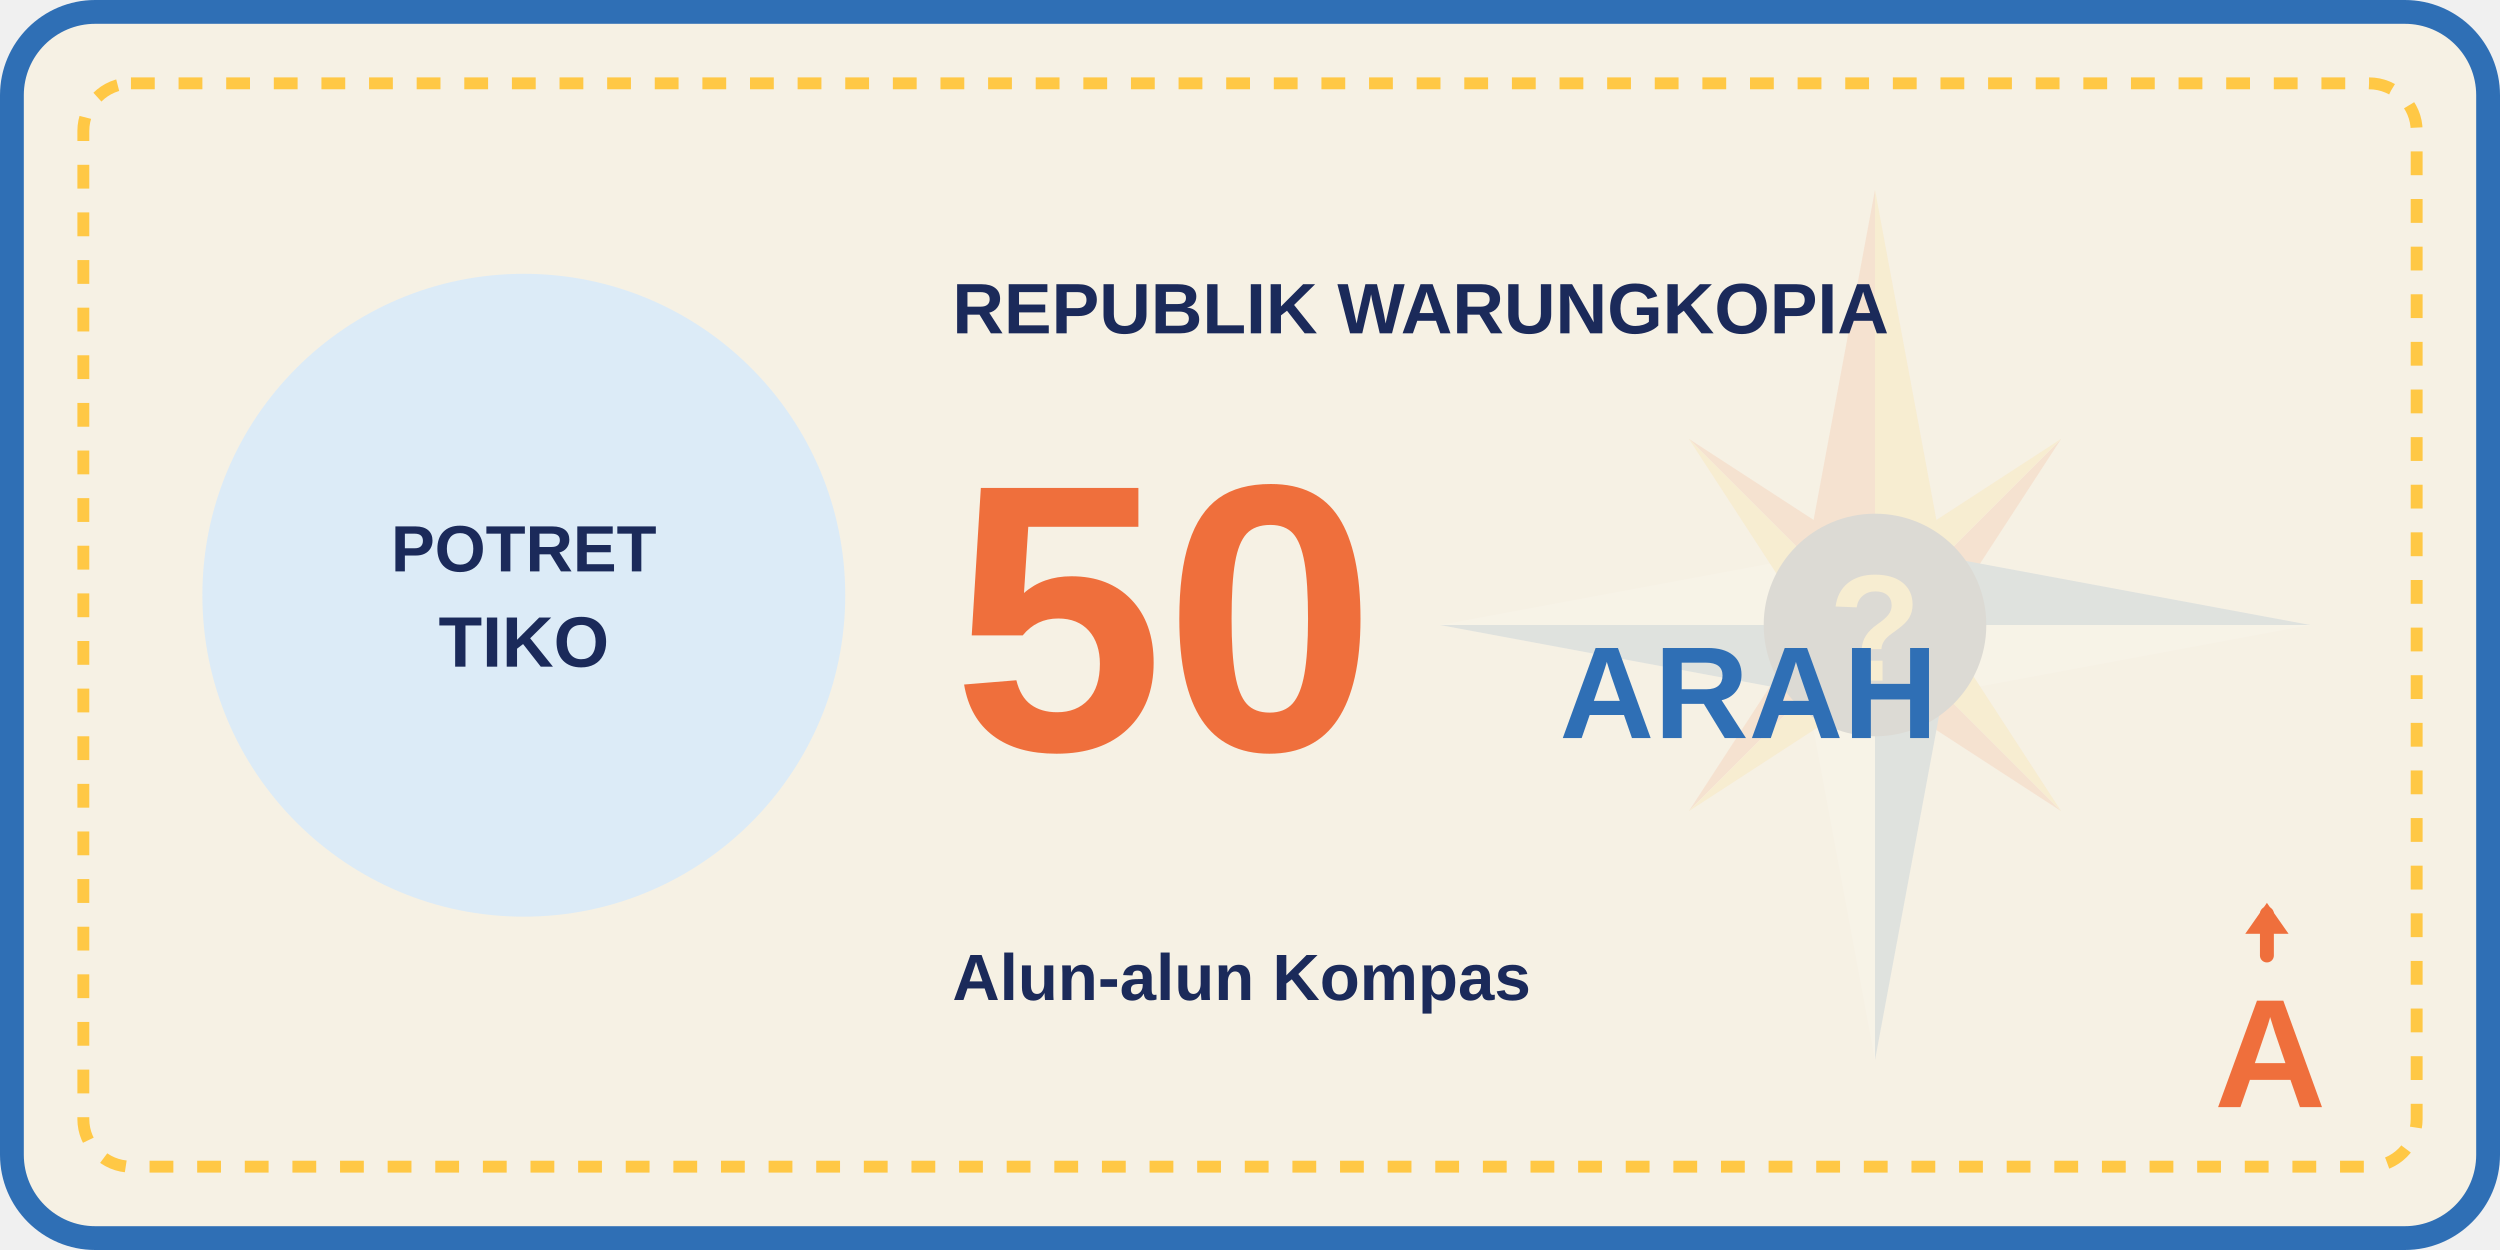
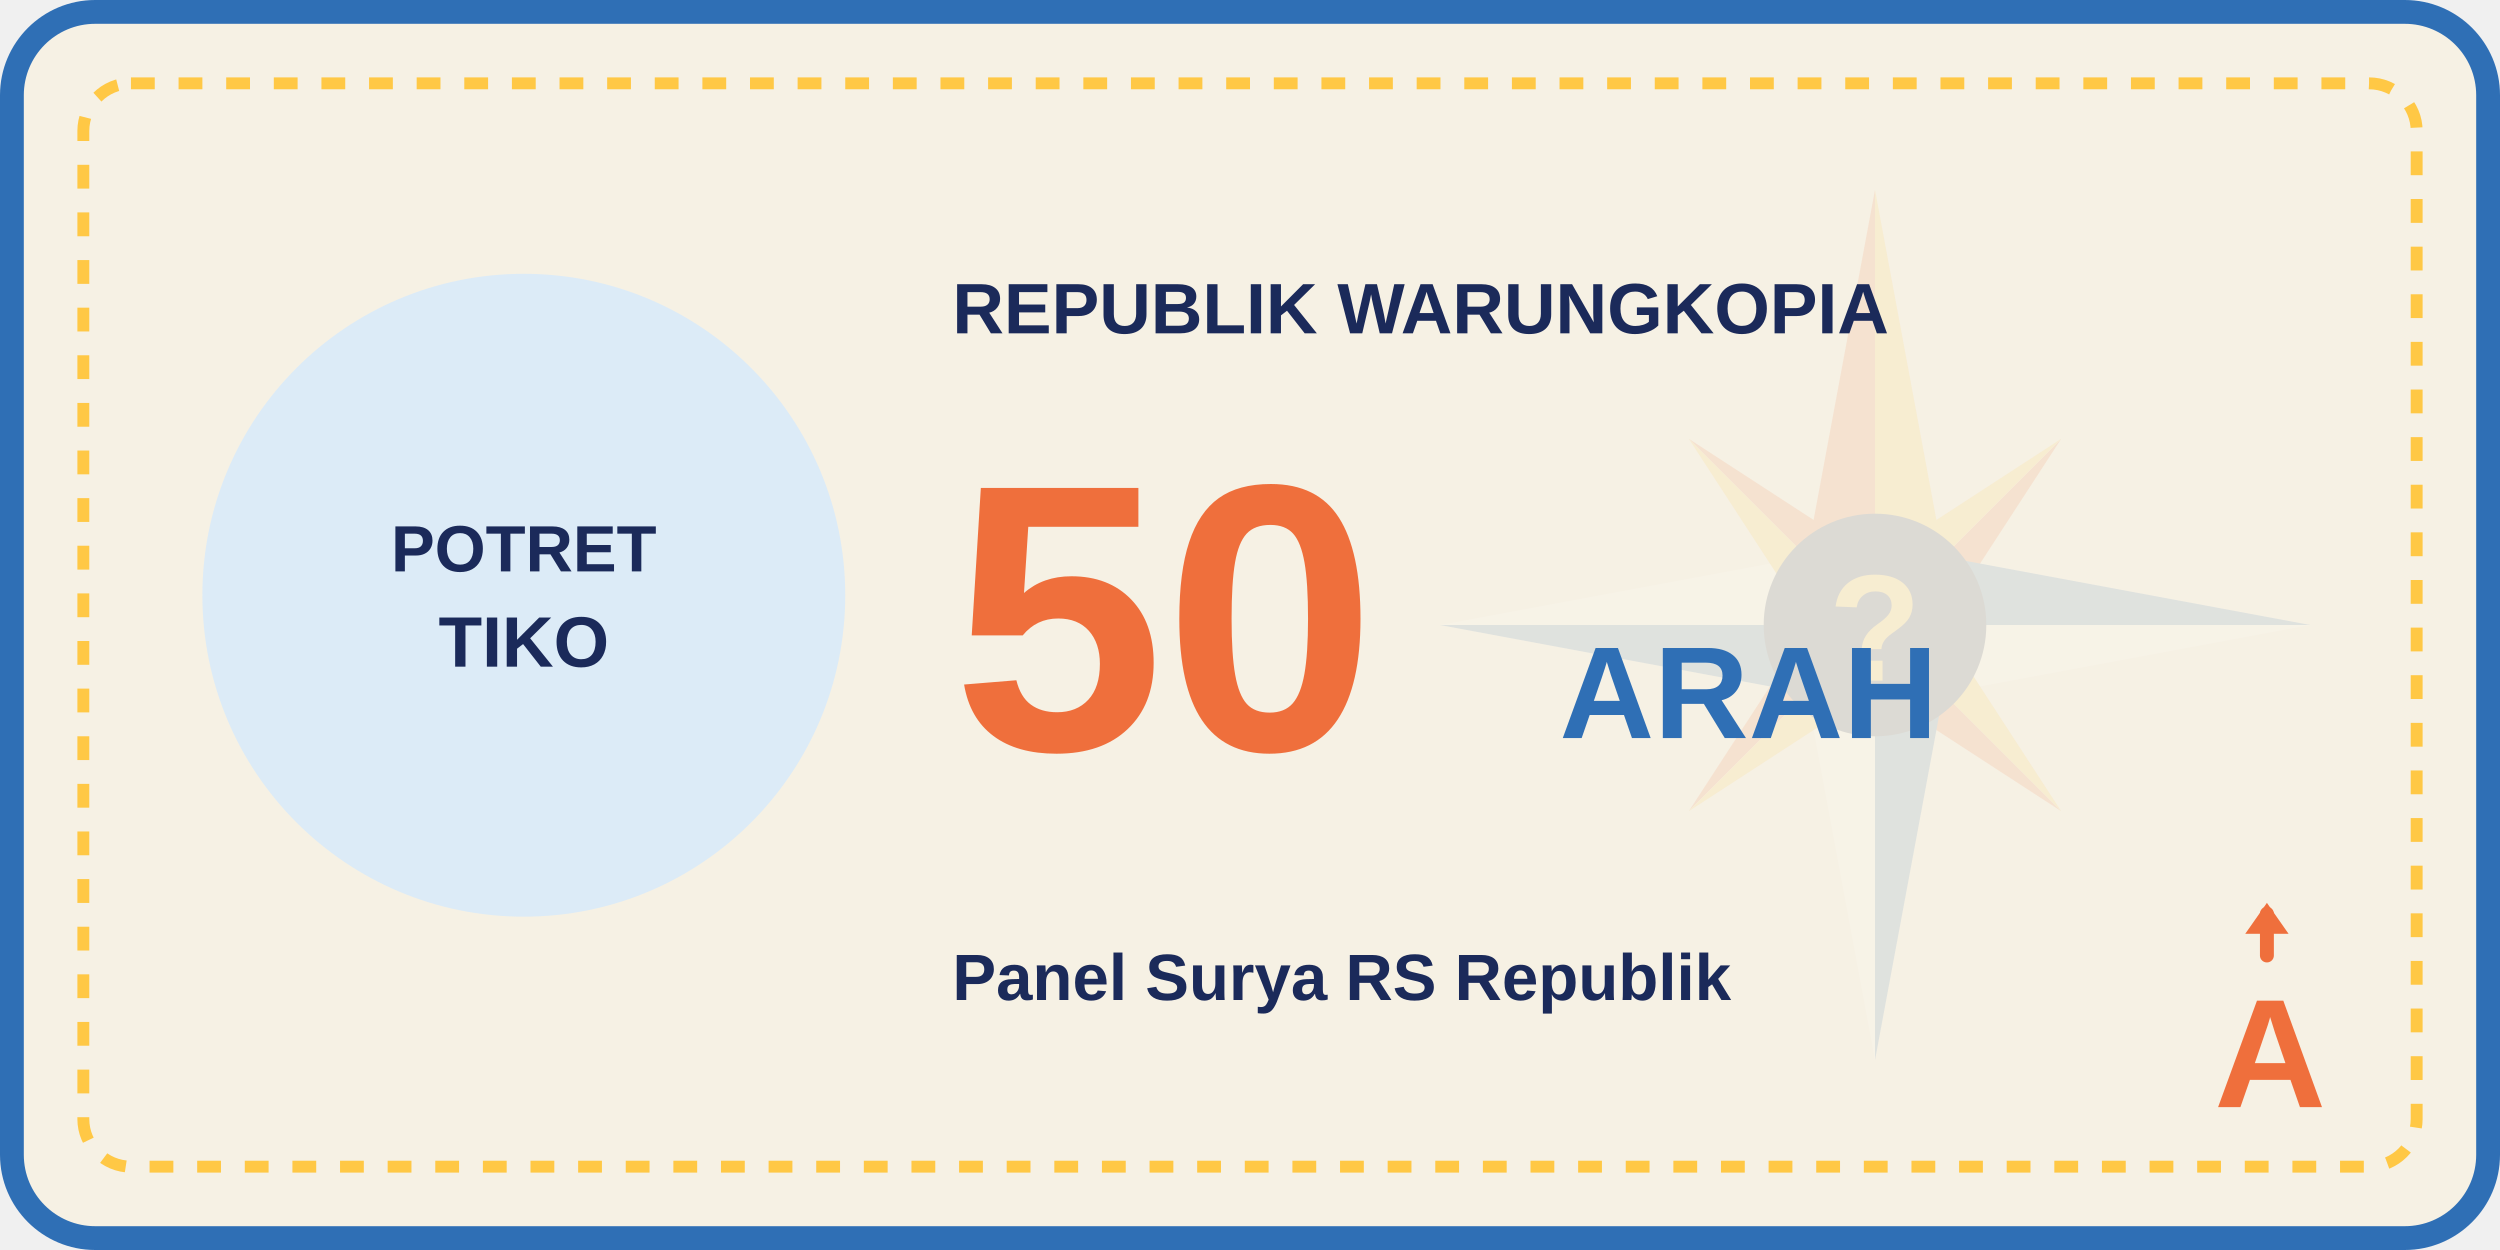
<svg xmlns="http://www.w3.org/2000/svg" viewBox="0 0 420 210" role="img" aria-label="Contoh uang kertas ARAH">
  <rect x="2" y="2" width="416" height="206" rx="14" fill="#f6f1e4" stroke="#2f6fb5" stroke-width="4" />
  <rect x="14" y="14" width="392" height="182" rx="8" fill="none" stroke="#ffc845" stroke-width="2" stroke-dasharray="4 4" />
  <g opacity="0.12">
    <g transform="translate(230,20) scale(0.85)">
      <polygon points="100,100 100.0,14.0 116.0,100.0" fill="#ffc845" />
      <polygon points="100,100 100.0,14.0 84.0,100.0" fill="#ef6f3c" />
      <polygon points="100,100 136.8,63.2 107.8,107.8" fill="#ef6f3c" />
      <polygon points="100,100 136.8,63.2 92.2,92.2" fill="#ffc845" />
      <polygon points="100,100 186.0,100.0 100.0,116.0" fill="#ffffff" />
      <polygon points="100,100 186.0,100.0 100.0,84.0" fill="#2f6fb5" />
      <polygon points="100,100 136.8,136.8 92.2,107.8" fill="#ef6f3c" />
      <polygon points="100,100 136.8,136.8 107.8,92.2" fill="#ffc845" />
      <polygon points="100,100 100.0,186.0 84.0,100.0" fill="#ffffff" />
      <polygon points="100,100 100.0,186.0 116.0,100.0" fill="#2f6fb5" />
      <polygon points="100,100 63.2,136.8 92.2,92.2" fill="#ef6f3c" />
      <polygon points="100,100 63.2,136.8 107.8,107.8" fill="#ffc845" />
      <polygon points="100,100 14.0,100.0 100.0,84.0" fill="#ffffff" />
      <polygon points="100,100 14.0,100.0 100.0,116.0" fill="#2f6fb5" />
      <polygon points="100,100 63.2,63.2 107.8,92.2" fill="#ef6f3c" />
      <polygon points="100,100 63.2,63.2 92.2,107.8" fill="#ffc845" />
      <circle cx="100" cy="100" r="22" fill="#1b2a5a" />
      <text x="100" y="111" text-anchor="middle" font-family="Poppins, Arial, sans-serif" font-weight="800" font-size="30" fill="#ffc845">?</text>
    </g>
  </g>
  <circle cx="88" cy="100" r="54" fill="#dcebf7" />
  <text x="88" y="96" text-anchor="middle" font-family="Poppins, Arial, sans-serif" font-weight="700" font-size="11" fill="#1b2a5a">POTRET</text>
  <text x="88" y="112" text-anchor="middle" font-family="Poppins, Arial, sans-serif" font-weight="800" font-size="12" fill="#1b2a5a">TIKO</text>
  <text x="160" y="56" font-family="Poppins, Arial, sans-serif" font-weight="700" font-size="12" fill="#1b2a5a">REPUBLIK WARUNGKOPIA</text>
  <text x="160" y="126" font-family="Poppins, Arial, sans-serif" font-weight="800" font-size="64" fill="#ef6f3c">50</text>
  <text x="262" y="124" font-family="Poppins, Arial, sans-serif" font-weight="800" font-size="22" fill="#2f6fb5">ARAH</text>
-   <text x="160" y="168" font-family="Poppins, Arial, sans-serif" font-weight="600" font-size="11" fill="#1b2a5a">Alun-alun Kompas</text>
+   <text x="160" y="168" font-family="Poppins, Arial, sans-serif" font-weight="600" font-size="11" fill="#1b2a5a">Panel Surya RS Republik</text>
  <g transform="translate(372,186)">
    <g>
      <text x="0" y="0" font-family="Poppins, Arial, sans-serif" font-weight="800" font-size="26" fill="#ef6f3c">A</text>
      <line x1="8.84" y1="-25.48" x2="8.84" y2="-32.5" stroke="#ef6f3c" stroke-width="2.34" stroke-linecap="round" />
      <polygon points="5.2,-29.12 8.84,-34.32 12.48,-29.12" fill="#ef6f3c" />
    </g>
  </g>
</svg>
